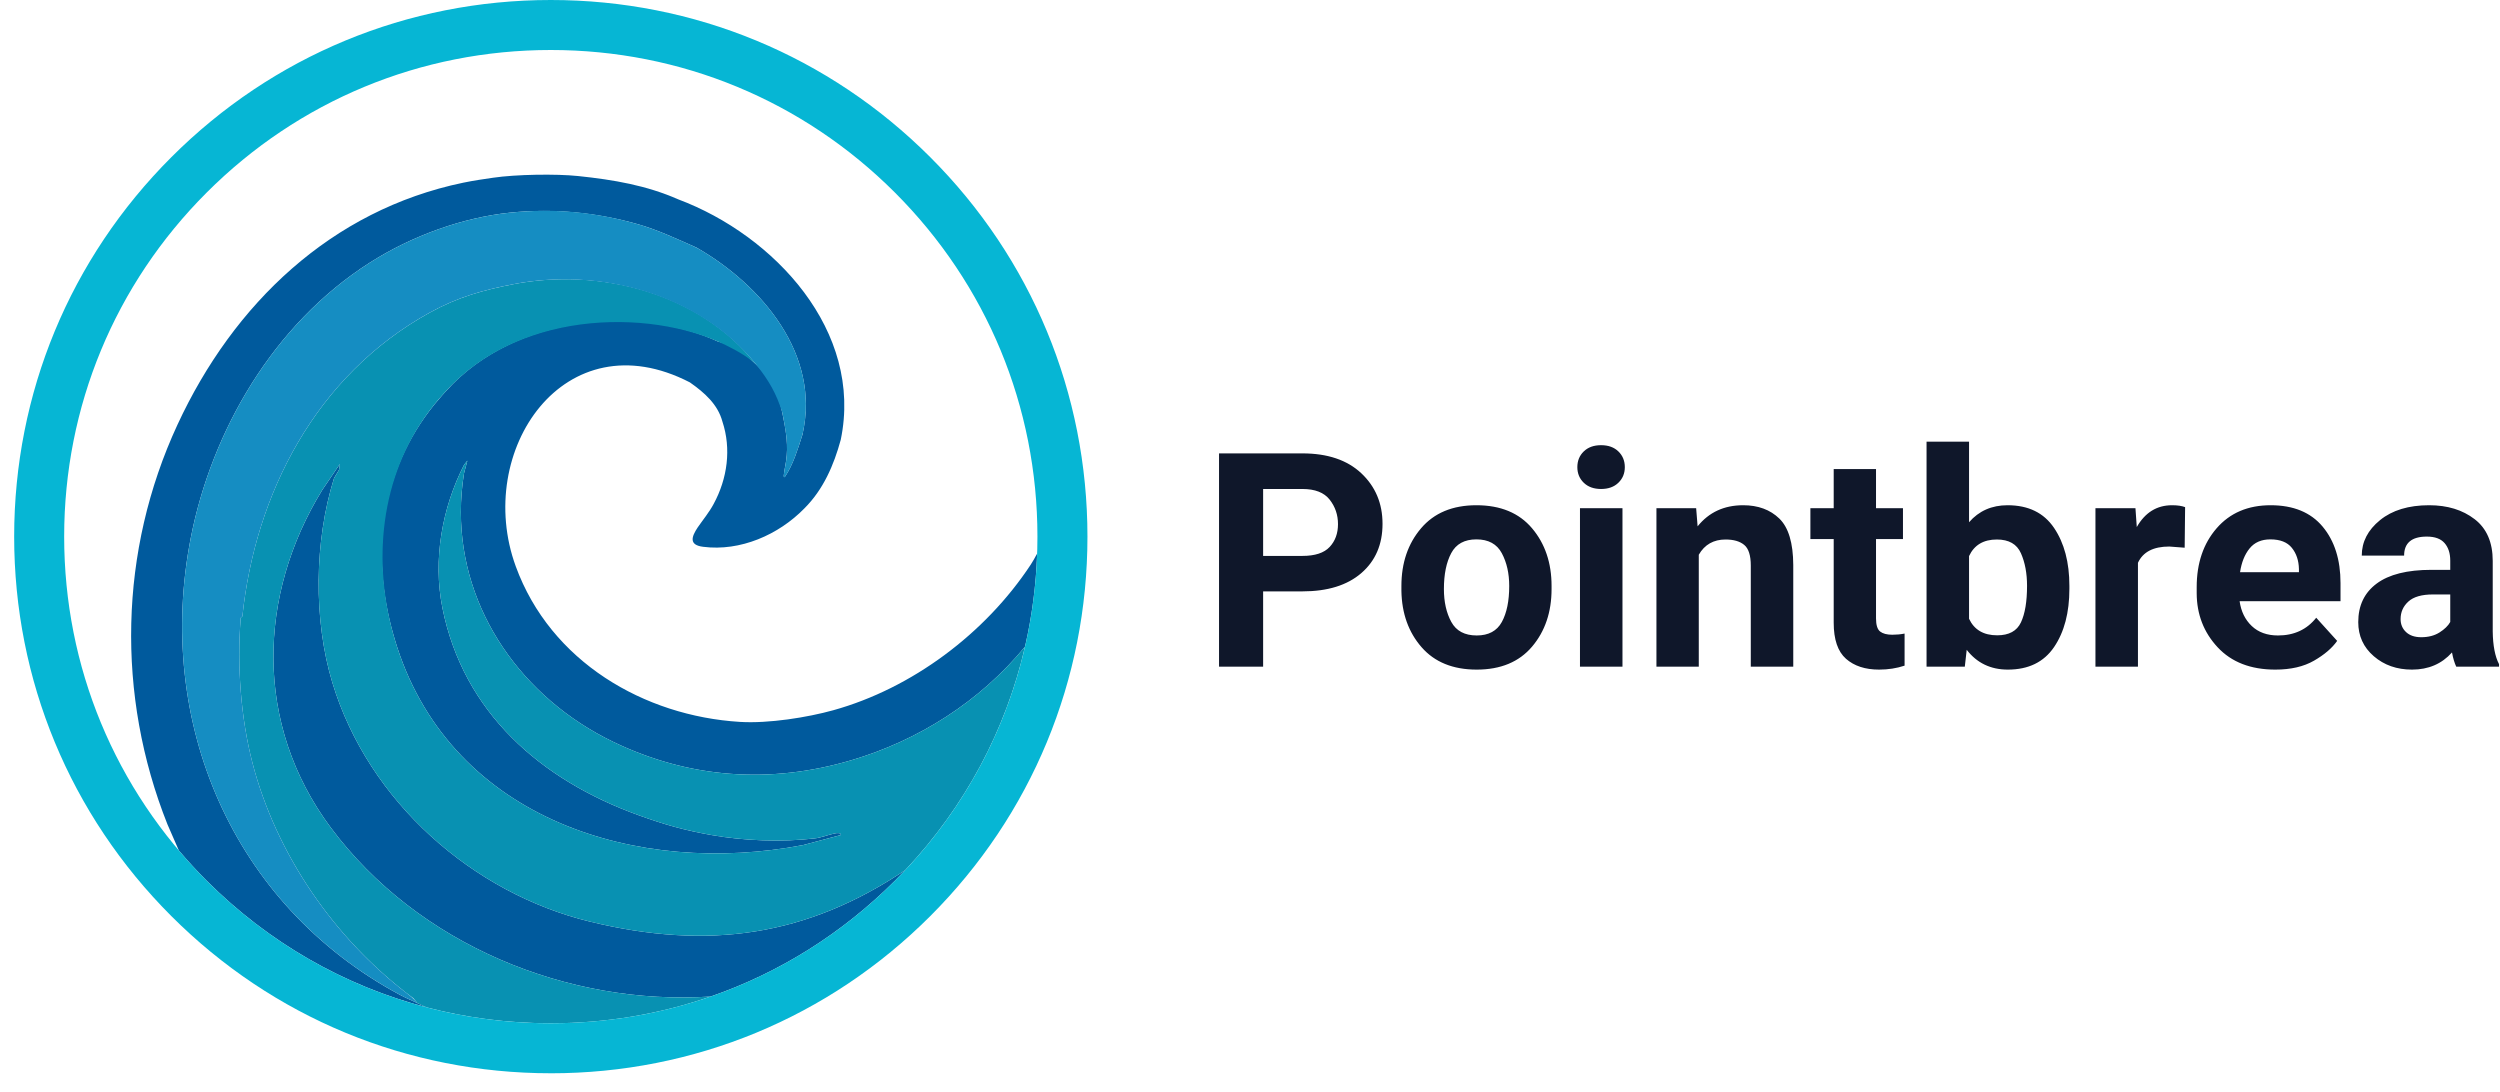
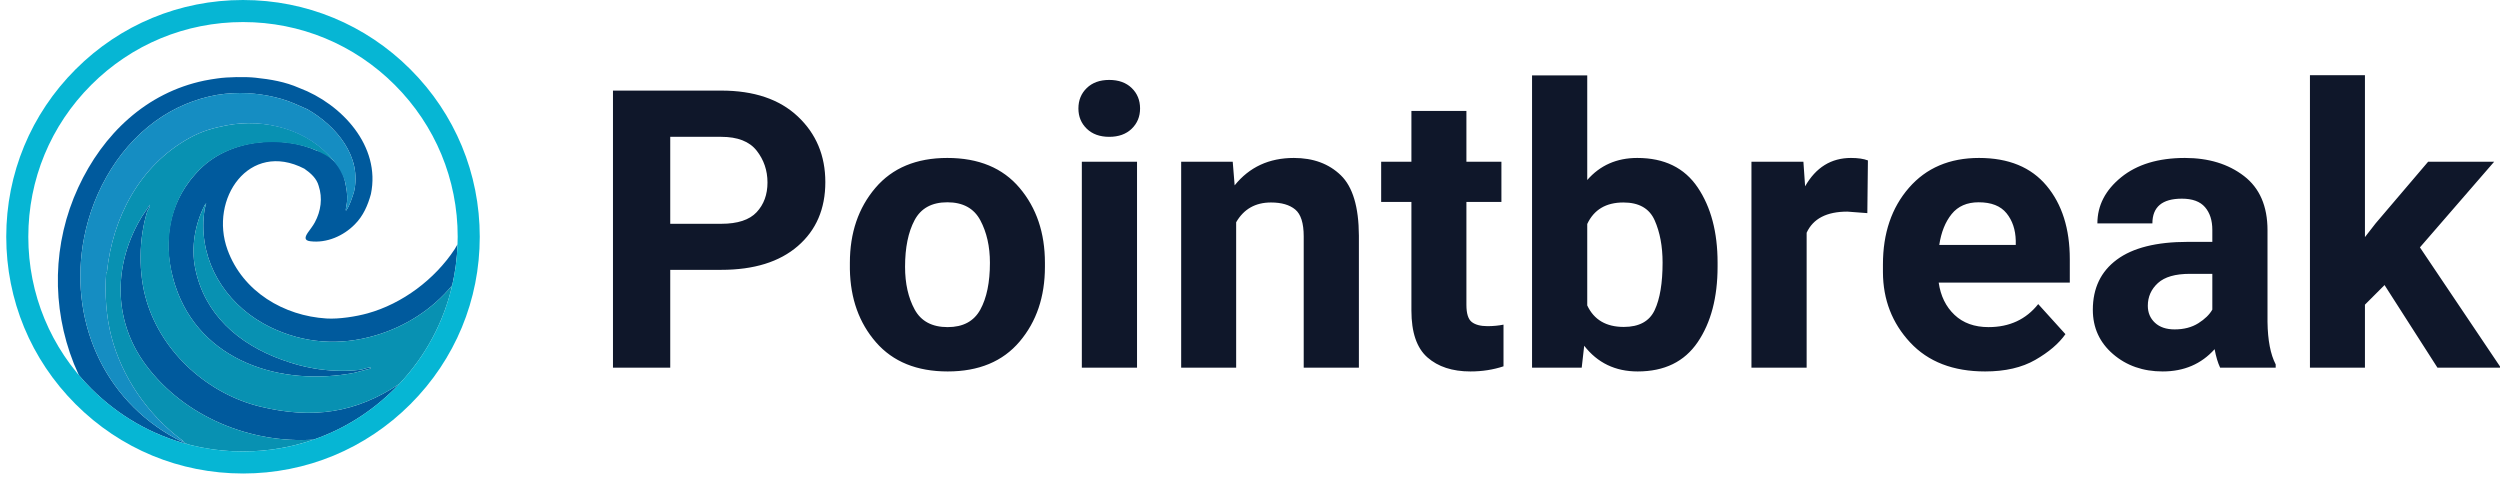
- <svg xmlns="http://www.w3.org/2000/svg" id="_dark_mode_Cleaned_up_with_outside_circle_copy" data-name="(dark mode) Cleaned up with outside circle copy" viewBox="0 0 1500 655.11">
+ <svg xmlns="http://www.w3.org/2000/svg" id="_dark_mode_Cleaned_up_with_outside_circle_copy" data-name="(dark mode) Cleaned up with outside circle copy" viewBox="0 0 3400 655.11">
  <defs>
    <style>
      .cls-1 {
        fill: none;
      }

      .cls-2 {
        fill: #005a9d;
      }

      .cls-3 {
        fill: #158dc2;
      }

      .cls-4 {
        fill: #003359;
      }

      .cls-5 {
        fill: #06b6d4;
      }

      .cls-6 {
        fill: #0891b2;
      }

      .text-logo {
        fill: #0f172a;
        font-family: -apple-system, BlinkMacSystemFont, 'Segoe UI', 'Roboto', 'Oxygen', 'Ubuntu', 'Cantarell', sans-serif;
-         font-size: 180px;
+         font-size: 530px;
        font-weight: 600;
      }
    </style>
  </defs>
  <path class="cls-2" d="M543.1,522.11c-2.02,2.14-4.07,4.25-6.16,6.34-31.7,31.7-69.41,55.22-110.56,69.47-85.5,5.6-175.59-31.04-227.94-101.38-46.19-62.09-43.8-139.64-5-202.69l10.5-15.48-.5,3.49h0s-3,5-3,5c-11.88,37.83-12.46,85.02-1,122.81,21.71,71.54,84.44,126.21,154.5,143.29,71.3,17.37,130.21,8.62,189.16-30.85Z" />
  <path class="cls-2" d="M441.68,207.51c.09.08,11.84,11.02,11.9,11.08,8.77,8.47,13.07,15.53,15.86,29.33,1.67,8.28,3.32,16.7,2.6,25.19-.32,4.75-1.59,9.08-1.78,12.11-.06.71.09,1.59.8.71,4.93-7.37,7.65-16.61,10.38-25.03,11.15-47.94-24.23-89.81-63.5-112.33-11.52-5.08-23.46-10.69-35-13.98-24.12-6.89-50.08-9.79-77-6.99-28.36,2.95-58.62,13.81-84,29.95-58.25,37.04-95.02,101.48-107.5,165.25-21.42,109.58,24.37,219.78,125.5,274.09,3.31,1.78,6.97,3.31,10.5,4.99h.01c.97.46,1.95.92,2.93,1.37.86.4,1.74.79,2.61,1.18-49.48-12.96-94.84-38.85-131.97-75.98-5.84-5.85-11.41-11.89-16.69-18.13l-6.89-15.78c-30.81-77.53-28.99-164.02,6-239.63,33.67-72.75,92.47-128.87,171.5-145.29,6.62-1.37,11.99-2.11,18-2.99,13.67-2,37.64-2.4,51-1,21.37,2.24,40.96,5.61,60,13.98,57.76,21.66,111.11,79.07,97.5,144.28-4.13,15.18-10.46,29.85-21.84,41.18-15.46,15.81-38.4,25.88-60.72,23.01-8.54-1.06-7.09-5.87-3.29-11.58,3.19-4.63,6.98-9.19,9.6-14.13,8.29-15.28,10.68-33.09,5.25-49.46-2.75-10.24-10.66-17.28-19.5-23.47-75.29-38.91-129.74,41.13-104.5,110.34,20.89,57.27,77.04,89.82,134.5,93.36,17.28,1.06,40.61-2.71,56-6.99,47.2-13.12,91.26-46.02,118.5-87.37,1.11-1.69,2.46-4.03,3.84-6.62-.64,18.99-3.09,37.67-7.27,55.83-27.08,33-64.09,56.28-104.07,68.11-49.18,14.56-97.68,10.86-143-10.98-54.69-26.37-91.41-78.86-91.41-137.91,0-7.69.62-15.49,1.91-23.35l2-7.49-2,2.5c-13.16,25.81-18.81,56.85-13,85.87,12.57,62.73,58.88,103.07,117.5,124.31,15.86,5.75,27.78,9.11,44,11.98,19.08,3.39,41.89,4.4,62,2,3.82-.45,8.45-2.34,12-2.99.87-.16,3.83-.62,3.5.99l-22.49,5.99h-.01c-99.35,19.13-209.77-15.33-243.5-118.32-.37-1.12-.72-2.25-1.07-3.38-14.84-48.13-10.67-97.88,20.21-138.74.29-.38.58-.76.88-1.14.71-.93,1.44-1.84,2.18-2.76,1.47-1.81,3-3.61,4.59-5.39.38-.46.79-.91,1.21-1.36.41-.45.83-.89,1.24-1.34,42.37-47.2,117.96-50.77,163.38-29.54" />
  <path class="cls-2" d="M437.86,208.35c.55.27,1.09.54,1.62.81" />
  <path class="cls-4" d="M621.31,395.09c1.44-5.99,2.7-12.04,3.78-18.17-.26.57-.53,1.13-.65,1.8-1,5.62-1.97,11.02-3.13,16.37Z" />
  <path class="cls-6" d="M203.44,281.86l.5-3.49-10.5,15.48c-38.8,63.05-41.19,140.6,5,202.69,52.35,70.34,142.44,106.98,227.94,101.38-30.43,10.56-62.74,16.05-95.9,16.05-25.47,0-50.45-3.24-74.45-9.53-.02,0-.03,0-.04-.01-.87-.39-1.75-.78-2.61-1.18-.98-.45-1.96-.91-2.93-1.37h-.01l-2.49-2.99h-.01c-47.29-35.03-82.28-86.52-96.5-141.29-6.84-26.35-9.37-57.98-7-86.87.03-.36.97-.63,1-1,7.72-73.31,44.03-144.52,112.5-182.22,17.06-9.4,32.23-13.51,50-16.98,51.2-9.98,111.67,4.88,145.43,47.83.01.01.22.21.36.35-.04-.02-.08-.07-.15-.12-.06-.06-.14-.13-.23-.21-.01-.01-.02-.02-.03-.02-.5-.45-1.02-.88-1.54-1.31-.52-.42-1.06-.84-1.6-1.26-.53-.4-1.07-.79-1.62-1.18-.59-.42-1.19-.83-1.81-1.24-1.61-1.05-3.3-2.07-5.07-3.05-.12-.06-.24-.13-.37-.2-.6-.32-1.22-.63-1.83-.96-43.71-23.87-125.83-25.07-171.8,25.43-.41.45-.83.89-1.24,1.34-.42.45-.83.9-1.21,1.36-1.61,1.77-3.14,3.56-4.59,5.39-.76.91-1.48,1.83-2.18,2.76-.3.38-.59.76-.88,1.14-29.37,39.21-34.92,90.73-20.21,138.74.35,1.13.7,2.26,1.07,3.38,33.73,102.99,144.15,137.45,243.5,118.32h.01l22.49-5.99c.33-1.61-2.63-1.15-3.5-.99-3.55.65-8.18,2.54-12,2.99-20.11,2.4-42.92,1.39-62-2-16.22-2.87-28.14-6.23-44-11.98-58.62-21.24-104.93-61.58-117.5-124.31-5.81-29.02-.16-60.06,13-85.87h.01l1.99-2.5-2,7.49c-1.29,7.86-1.91,15.66-1.91,23.35,0,59.05,36.72,111.54,91.41,137.91,45.32,21.84,93.82,25.54,143,10.98,39.98-11.83,76.99-35.11,104.07-68.11-11.49,49.97-36.03,96.05-71.91,134.12-58.95,39.47-117.86,48.22-189.16,30.85-70.06-17.08-132.79-71.75-154.5-143.29-11.46-37.79-10.88-84.98,1-122.81h.01l2.99-4.99h0Z" />
  <path class="cls-3" d="M250.45,601.88c-3.54-1.68-7.19-3.22-10.5-4.99-101.14-54.31-146.93-164.51-125.5-274.09,12.47-63.77,49.25-128.21,107.5-165.25,25.38-16.14,55.64-27.01,84-29.95s52.87.1,77,6.99c10.98,3.13,22.33,8.37,33.34,13.25,1.11.49,2.18,1.03,3.23,1.64,38.21,22.48,72.18,63.22,62.28,109.88-.22,1.03-.51,2.04-.83,3.04-2.58,8-5.26,16.6-9.89,23.54-.72.87-.86.01-.81-.71.19-3.02,1.46-7.37,1.78-12.12.69-8.14-.84-16.22-2.4-24.18-.13-.68-.25-1.36-.46-2.02-3.4-10.59-7.65-18.46-15.74-28.45-34.41-42.5-94.27-57.92-145.5-47.93-17.77,3.46-32.94,7.58-50,16.97-68.47,37.71-104.78,108.91-112.5,182.23-.04.36-.97.64-1,1-2.38,28.89.16,60.52,7,86.87,13.92,53.63,47.75,104.1,93.54,139.06,1.95,1.49,3.75,3.18,5.33,5.06l.13.15Z" />
  <path class="cls-1" d="M629.58,315.67c-.06,16.28,0,40.11-4.05,56.01-.14.79-.26,1.58-.4,2.37h0c-.05.27-.09.54-.15.8-1.03,5.81-2.23,11.55-3.6,17.23-2.08,8.64-4.53,17.13-7.34,25.45-.01.02-.02.04-.02.07-10.12,29.92-24.89,57.69-43.46,82.45,0,.02-.02.04-.04.05-28.51,38.04-65.96,69-109.24,89.75-5.05,2.42-10.18,4.7-15.38,6.83h-.01c-32.3,13.28-67.43,21.01-104.27,22.02-2.75.08-5.5.12-8.27.12-16.82,0-33.32-1.4-49.37-4.09-.01-.01-.02-.01-.03-.01-68.64-11.52-129.27-46.64-173.26-96.73h-.01c-42.02-47.85-68.86-109.34-73-176.98-.39-6.09-.57-12.24-.57-18.43,0-10.5.54-20.88,1.61-31.1,7.8-74.74,43.38-141.21,96.25-188.9l.06-.06c52.21-47.07,121.24-75.84,197.01-76.16" />
  <path class="cls-5" d="M330.48,643.96c-86,0-166.86-33.49-227.68-94.31C41.99,488.84,8.5,407.99,8.5,321.98S41.99,155.12,102.81,94.31C163.62,33.49,244.48,0,330.48,0s166.86,33.49,227.68,94.31,94.31,141.67,94.31,227.68-33.49,166.86-94.31,227.67c-60.81,60.81-141.67,94.31-227.68,94.31ZM330.48,30c-77.99,0-151.31,30.37-206.46,85.52S38.5,243.99,38.5,321.98s30.37,151.31,85.52,206.46c55.15,55.15,128.47,85.52,206.46,85.52s151.31-30.37,206.46-85.52c55.15-55.15,85.52-128.47,85.52-206.46s-30.37-151.31-85.52-206.46S408.47,30,330.48,30Z" />
-   <text class="text-logo" x="720" y="400">Pointbreak</text>
+   <text class="text-logo" x="800" y="500">Pointbreak</text>
</svg>
